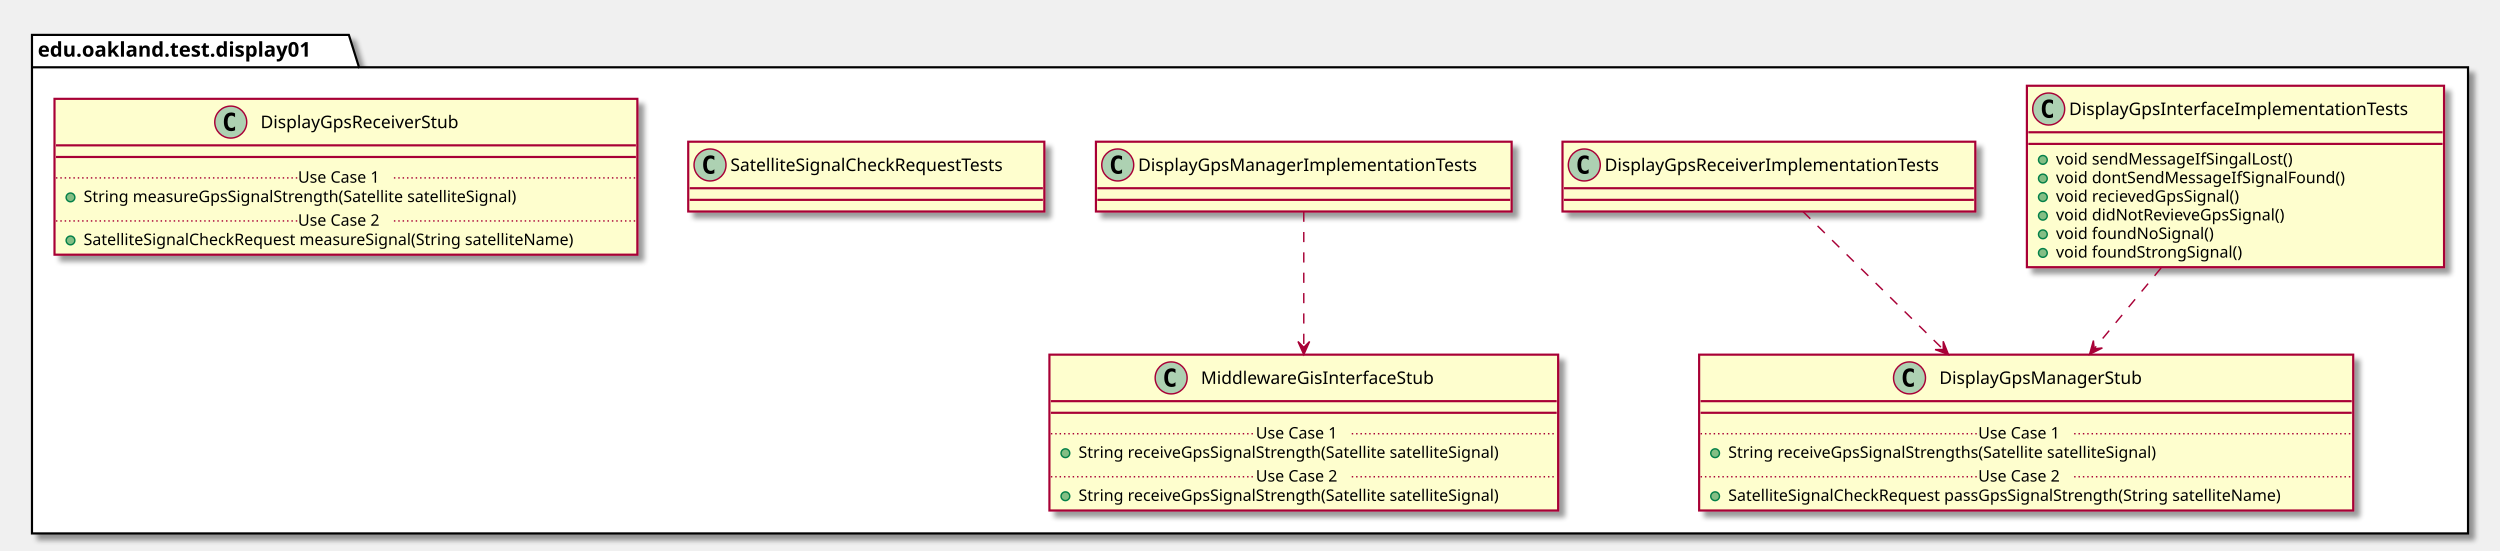
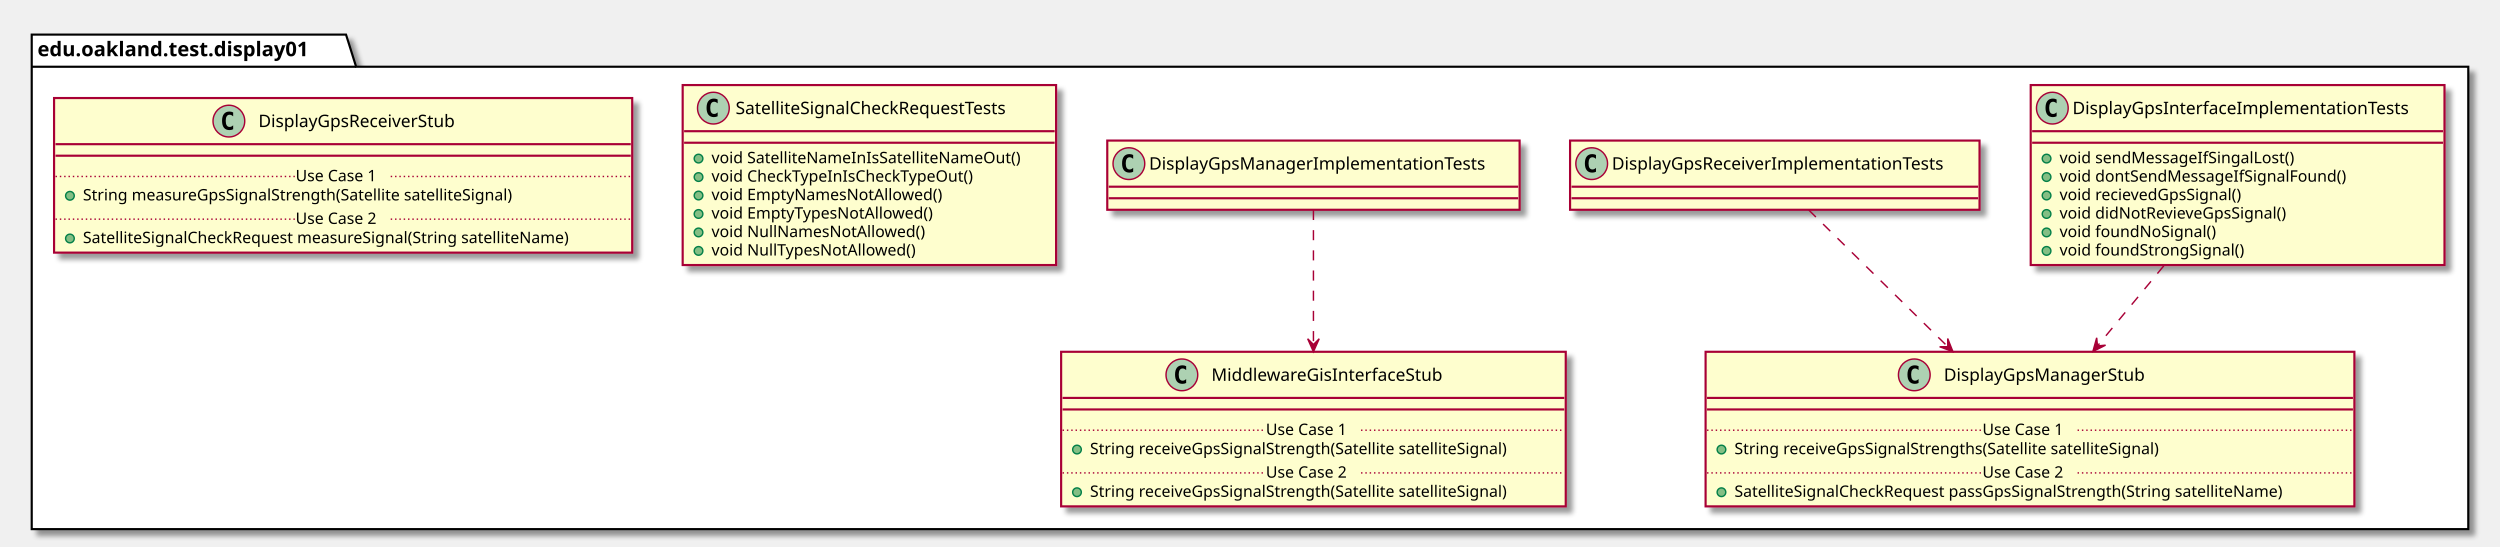
- <svg xmlns="http://www.w3.org/2000/svg" contentScriptType="application/ecmascript" contentStyleType="text/css" height="379px" preserveAspectRatio="none" style="width:1720px;height:379px;" version="1.1" viewBox="0 0 1720 379" width="1720px" zoomAndPan="magnify">
+ <svg xmlns="http://www.w3.org/2000/svg" contentScriptType="application/ecmascript" contentStyleType="text/css" height="379px" preserveAspectRatio="none" style="width:1734px;height:379px;" version="1.1" viewBox="0 0 1734 379" width="1734px" zoomAndPan="magnify">
  <defs>
-     <filter height="300%" id="f13gcgit264d7g" width="300%" x="-1" y="-1">
+     <filter height="300%" id="f113cq0edzuail" width="300%" x="-1" y="-1">
      <feGaussianBlur result="blurOut" stdDeviation="2.0" />
      <feColorMatrix in="blurOut" result="blurOut2" type="matrix" values="0 0 0 0 0 0 0 0 0 0 0 0 0 0 0 0 0 0 .4 0" />
      <feOffset dx="4.0" dy="4.0" in="blurOut2" result="blurOut3" />
      <feBlend in="SourceGraphic" in2="blurOut3" mode="normal" />
    </filter>
  </defs>
  <g>
-     <polygon fill="#FFFFFF" filter="url(#f13gcgit264d7g)" points="22,24,240,24,247,46.297,1698,46.297,1698,367,22,367,22,24" style="stroke: #000000; stroke-width: 1.5;" />
+     <polygon fill="#FFFFFF" filter="url(#f113cq0edzuail)" points="22,24,240,24,247,46.297,1712,46.297,1712,367,22,367,22,24" style="stroke: #000000; stroke-width: 1.5;" />
    <line style="stroke: #000000; stroke-width: 1.5;" x1="22" x2="247" y1="46.297" y2="46.297" />
    <text fill="#000000" font-family="sans-serif" font-size="14" font-weight="bold" lengthAdjust="spacingAndGlyphs" textLength="212" x="26" y="38.995">edu.oakland.test.display01</text>
-     <rect fill="#FEFECE" filter="url(#f13gcgit264d7g)" height="124.828" id="DisplayGpsInterfaceImplementationTests" style="stroke: #A80036; stroke-width: 1.5;" width="287" x="1394.5" y="59" />
-     <ellipse cx="1409.5" cy="75" fill="#ADD1B2" rx="11" ry="11" style="stroke: #A80036; stroke-width: 1.0;" />
-     <path d="M1412.469,80.641 Q1411.891,80.938 1411.25,81.078 Q1410.609,81.234 1409.906,81.234 Q1407.406,81.234 1406.078,79.594 Q1404.766,77.938 1404.766,74.812 Q1404.766,71.688 1406.078,70.031 Q1407.406,68.375 1409.906,68.375 Q1410.609,68.375 1411.25,68.531 Q1411.906,68.688 1412.469,68.984 L1412.469,71.703 Q1411.844,71.125 1411.25,70.859 Q1410.656,70.578 1410.031,70.578 Q1408.688,70.578 1408,71.656 Q1407.312,72.719 1407.312,74.812 Q1407.312,76.906 1408,77.984 Q1408.688,79.047 1410.031,79.047 Q1410.656,79.047 1411.25,78.781 Q1411.844,78.5 1412.469,77.922 L1412.469,80.641 Z " />
-     <text fill="#000000" font-family="sans-serif" font-size="12" lengthAdjust="spacingAndGlyphs" textLength="255" x="1423.5" y="79.154">DisplayGpsInterfaceImplementationTests</text>
-     <line style="stroke: #A80036; stroke-width: 1.5;" x1="1395.5" x2="1680.5" y1="91" y2="91" />
-     <line style="stroke: #A80036; stroke-width: 1.5;" x1="1395.5" x2="1680.5" y1="99" y2="99" />
-     <ellipse cx="1405.5" cy="110" fill="#84BE84" rx="3" ry="3" style="stroke: #038048; stroke-width: 1.0;" />
-     <text fill="#000000" font-family="sans-serif" font-size="11" lengthAdjust="spacingAndGlyphs" textLength="180" x="1414.5" y="113.21">void sendMessageIfSingalLost()</text>
-     <ellipse cx="1405.5" cy="122.805" fill="#84BE84" rx="3" ry="3" style="stroke: #038048; stroke-width: 1.0;" />
-     <text fill="#000000" font-family="sans-serif" font-size="11" lengthAdjust="spacingAndGlyphs" textLength="216" x="1414.5" y="126.015">void dontSendMessageIfSignalFound()</text>
-     <ellipse cx="1405.5" cy="135.609" fill="#84BE84" rx="3" ry="3" style="stroke: #038048; stroke-width: 1.0;" />
-     <text fill="#000000" font-family="sans-serif" font-size="11" lengthAdjust="spacingAndGlyphs" textLength="141" x="1414.5" y="138.82">void recievedGpsSignal()</text>
-     <ellipse cx="1405.5" cy="148.414" fill="#84BE84" rx="3" ry="3" style="stroke: #038048; stroke-width: 1.0;" />
-     <text fill="#000000" font-family="sans-serif" font-size="11" lengthAdjust="spacingAndGlyphs" textLength="172" x="1414.5" y="151.625">void didNotRevieveGpsSignal()</text>
-     <ellipse cx="1405.5" cy="161.219" fill="#84BE84" rx="3" ry="3" style="stroke: #038048; stroke-width: 1.0;" />
-     <text fill="#000000" font-family="sans-serif" font-size="11" lengthAdjust="spacingAndGlyphs" textLength="117" x="1414.5" y="164.429">void foundNoSignal()</text>
-     <ellipse cx="1405.5" cy="174.023" fill="#84BE84" rx="3" ry="3" style="stroke: #038048; stroke-width: 1.0;" />
-     <text fill="#000000" font-family="sans-serif" font-size="11" lengthAdjust="spacingAndGlyphs" textLength="140" x="1414.5" y="177.234">void foundStrongSignal()</text>
-     <rect fill="#FEFECE" filter="url(#f13gcgit264d7g)" height="107.219" id="DisplayGpsManagerStub" style="stroke: #A80036; stroke-width: 1.5;" width="450" x="1169" y="244" />
-     <ellipse cx="1313.75" cy="260" fill="#ADD1B2" rx="11" ry="11" style="stroke: #A80036; stroke-width: 1.0;" />
-     <path d="M1316.719,265.641 Q1316.141,265.938 1315.5,266.078 Q1314.859,266.234 1314.156,266.234 Q1311.656,266.234 1310.328,264.594 Q1309.016,262.938 1309.016,259.812 Q1309.016,256.688 1310.328,255.031 Q1311.656,253.375 1314.156,253.375 Q1314.859,253.375 1315.5,253.531 Q1316.156,253.688 1316.719,253.984 L1316.719,256.703 Q1316.094,256.125 1315.5,255.859 Q1314.906,255.578 1314.281,255.578 Q1312.938,255.578 1312.25,256.656 Q1311.562,257.719 1311.562,259.812 Q1311.562,261.906 1312.25,262.984 Q1312.938,264.047 1314.281,264.047 Q1314.906,264.047 1315.5,263.781 Q1316.094,263.5 1316.719,262.922 L1316.719,265.641 Z " />
-     <text fill="#000000" font-family="sans-serif" font-size="12" lengthAdjust="spacingAndGlyphs" textLength="152" x="1334.25" y="264.154">DisplayGpsManagerStub</text>
-     <line style="stroke: #A80036; stroke-width: 1.5;" x1="1170" x2="1618" y1="276" y2="276" />
-     <line style="stroke: #A80036; stroke-width: 1.5;" x1="1170" x2="1618" y1="284" y2="284" />
-     <ellipse cx="1180" cy="311.805" fill="#84BE84" rx="3" ry="3" style="stroke: #038048; stroke-width: 1.0;" />
-     <text fill="#000000" font-family="sans-serif" font-size="11" lengthAdjust="spacingAndGlyphs" textLength="331" x="1189" y="315.015">String receiveGpsSignalStrengths(Satellite satelliteSignal)</text>
-     <line style="stroke: #A80036; stroke-width: 1.0; stroke-dasharray: 1.0,2.0;" x1="1170" x2="1361" y1="298.402" y2="298.402" />
-     <text fill="#000000" font-family="sans-serif" font-size="11" lengthAdjust="spacingAndGlyphs" textLength="66" x="1361" y="301.71">Use Case 1</text>
-     <line style="stroke: #A80036; stroke-width: 1.0; stroke-dasharray: 1.0,2.0;" x1="1427" x2="1618" y1="298.402" y2="298.402" />
-     <ellipse cx="1180" cy="341.414" fill="#84BE84" rx="3" ry="3" style="stroke: #038048; stroke-width: 1.0;" />
-     <text fill="#000000" font-family="sans-serif" font-size="11" lengthAdjust="spacingAndGlyphs" textLength="424" x="1189" y="344.625">SatelliteSignalCheckRequest passGpsSignalStrength(String satelliteName)</text>
-     <line style="stroke: #A80036; stroke-width: 1.0; stroke-dasharray: 1.0,2.0;" x1="1170" x2="1361" y1="328.012" y2="328.012" />
-     <text fill="#000000" font-family="sans-serif" font-size="11" lengthAdjust="spacingAndGlyphs" textLength="66" x="1361" y="331.32">Use Case 2</text>
-     <line style="stroke: #A80036; stroke-width: 1.0; stroke-dasharray: 1.0,2.0;" x1="1427" x2="1618" y1="328.012" y2="328.012" />
-     <rect fill="#FEFECE" filter="url(#f13gcgit264d7g)" height="48" id="DisplayGpsReceiverImplementationTests" style="stroke: #A80036; stroke-width: 1.5;" width="284" x="1075" y="97.5" />
-     <ellipse cx="1090" cy="113.5" fill="#ADD1B2" rx="11" ry="11" style="stroke: #A80036; stroke-width: 1.0;" />
-     <path d="M1092.969,119.141 Q1092.391,119.438 1091.75,119.578 Q1091.109,119.734 1090.406,119.734 Q1087.906,119.734 1086.578,118.094 Q1085.266,116.438 1085.266,113.312 Q1085.266,110.188 1086.578,108.531 Q1087.906,106.875 1090.406,106.875 Q1091.109,106.875 1091.75,107.031 Q1092.406,107.188 1092.969,107.484 L1092.969,110.203 Q1092.344,109.625 1091.75,109.359 Q1091.156,109.078 1090.531,109.078 Q1089.188,109.078 1088.5,110.156 Q1087.812,111.219 1087.812,113.312 Q1087.812,115.406 1088.5,116.484 Q1089.188,117.547 1090.531,117.547 Q1091.156,117.547 1091.75,117.281 Q1092.344,117 1092.969,116.422 L1092.969,119.141 Z " />
-     <text fill="#000000" font-family="sans-serif" font-size="12" lengthAdjust="spacingAndGlyphs" textLength="252" x="1104" y="117.654">DisplayGpsReceiverImplementationTests</text>
-     <line style="stroke: #A80036; stroke-width: 1.5;" x1="1076" x2="1358" y1="129.5" y2="129.5" />
-     <line style="stroke: #A80036; stroke-width: 1.5;" x1="1076" x2="1358" y1="137.5" y2="137.5" />
-     <rect fill="#FEFECE" filter="url(#f13gcgit264d7g)" height="48" id="DisplayGpsManagerImplementationTests" style="stroke: #A80036; stroke-width: 1.5;" width="286" x="754" y="97.5" />
-     <ellipse cx="769" cy="113.5" fill="#ADD1B2" rx="11" ry="11" style="stroke: #A80036; stroke-width: 1.0;" />
-     <path d="M771.969,119.141 Q771.391,119.438 770.75,119.578 Q770.109,119.734 769.406,119.734 Q766.906,119.734 765.578,118.094 Q764.266,116.438 764.266,113.312 Q764.266,110.188 765.578,108.531 Q766.906,106.875 769.406,106.875 Q770.109,106.875 770.75,107.031 Q771.406,107.188 771.969,107.484 L771.969,110.203 Q771.344,109.625 770.75,109.359 Q770.156,109.078 769.531,109.078 Q768.188,109.078 767.5,110.156 Q766.812,111.219 766.812,113.312 Q766.812,115.406 767.5,116.484 Q768.188,117.547 769.531,117.547 Q770.156,117.547 770.75,117.281 Q771.344,117 771.969,116.422 L771.969,119.141 Z " />
-     <text fill="#000000" font-family="sans-serif" font-size="12" lengthAdjust="spacingAndGlyphs" textLength="254" x="783" y="117.654">DisplayGpsManagerImplementationTests</text>
-     <line style="stroke: #A80036; stroke-width: 1.5;" x1="755" x2="1039" y1="129.5" y2="129.5" />
-     <line style="stroke: #A80036; stroke-width: 1.5;" x1="755" x2="1039" y1="137.5" y2="137.5" />
-     <rect fill="#FEFECE" filter="url(#f13gcgit264d7g)" height="107.219" id="MiddlewareGisInterfaceStub" style="stroke: #A80036; stroke-width: 1.5;" width="350" x="722" y="244" />
-     <ellipse cx="805.75" cy="260" fill="#ADD1B2" rx="11" ry="11" style="stroke: #A80036; stroke-width: 1.0;" />
-     <path d="M808.719,265.641 Q808.141,265.938 807.5,266.078 Q806.859,266.234 806.156,266.234 Q803.656,266.234 802.328,264.594 Q801.016,262.938 801.016,259.812 Q801.016,256.688 802.328,255.031 Q803.656,253.375 806.156,253.375 Q806.859,253.375 807.5,253.531 Q808.156,253.688 808.719,253.984 L808.719,256.703 Q808.094,256.125 807.5,255.859 Q806.906,255.578 806.281,255.578 Q804.938,255.578 804.25,256.656 Q803.562,257.719 803.562,259.812 Q803.562,261.906 804.25,262.984 Q804.938,264.047 806.281,264.047 Q806.906,264.047 807.5,263.781 Q808.094,263.5 808.719,262.922 L808.719,265.641 Z " />
-     <text fill="#000000" font-family="sans-serif" font-size="12" lengthAdjust="spacingAndGlyphs" textLength="174" x="826.25" y="264.154">MiddlewareGisInterfaceStub</text>
-     <line style="stroke: #A80036; stroke-width: 1.5;" x1="723" x2="1071" y1="276" y2="276" />
-     <line style="stroke: #A80036; stroke-width: 1.5;" x1="723" x2="1071" y1="284" y2="284" />
-     <ellipse cx="733" cy="311.805" fill="#84BE84" rx="3" ry="3" style="stroke: #038048; stroke-width: 1.0;" />
-     <text fill="#000000" font-family="sans-serif" font-size="11" lengthAdjust="spacingAndGlyphs" textLength="324" x="742" y="315.015">String receiveGpsSignalStrength(Satellite satelliteSignal)</text>
-     <line style="stroke: #A80036; stroke-width: 1.0; stroke-dasharray: 1.0,2.0;" x1="723" x2="864" y1="298.402" y2="298.402" />
-     <text fill="#000000" font-family="sans-serif" font-size="11" lengthAdjust="spacingAndGlyphs" textLength="66" x="864" y="301.71">Use Case 1</text>
-     <line style="stroke: #A80036; stroke-width: 1.0; stroke-dasharray: 1.0,2.0;" x1="930" x2="1071" y1="298.402" y2="298.402" />
-     <ellipse cx="733" cy="341.414" fill="#84BE84" rx="3" ry="3" style="stroke: #038048; stroke-width: 1.0;" />
-     <text fill="#000000" font-family="sans-serif" font-size="11" lengthAdjust="spacingAndGlyphs" textLength="324" x="742" y="344.625">String receiveGpsSignalStrength(Satellite satelliteSignal)</text>
-     <line style="stroke: #A80036; stroke-width: 1.0; stroke-dasharray: 1.0,2.0;" x1="723" x2="864" y1="328.012" y2="328.012" />
-     <text fill="#000000" font-family="sans-serif" font-size="11" lengthAdjust="spacingAndGlyphs" textLength="66" x="864" y="331.32">Use Case 2</text>
-     <line style="stroke: #A80036; stroke-width: 1.0; stroke-dasharray: 1.0,2.0;" x1="930" x2="1071" y1="328.012" y2="328.012" />
-     <rect fill="#FEFECE" filter="url(#f13gcgit264d7g)" height="48" id="SatelliteSignalCheckRequestTests" style="stroke: #A80036; stroke-width: 1.5;" width="245" x="473.5" y="97.5" />
-     <ellipse cx="488.5" cy="113.5" fill="#ADD1B2" rx="11" ry="11" style="stroke: #A80036; stroke-width: 1.0;" />
-     <path d="M491.469,119.141 Q490.891,119.438 490.25,119.578 Q489.609,119.734 488.906,119.734 Q486.406,119.734 485.078,118.094 Q483.766,116.438 483.766,113.312 Q483.766,110.188 485.078,108.531 Q486.406,106.875 488.906,106.875 Q489.609,106.875 490.25,107.031 Q490.906,107.188 491.469,107.484 L491.469,110.203 Q490.844,109.625 490.25,109.359 Q489.656,109.078 489.031,109.078 Q487.688,109.078 487,110.156 Q486.312,111.219 486.312,113.312 Q486.312,115.406 487,116.484 Q487.688,117.547 489.031,117.547 Q489.656,117.547 490.25,117.281 Q490.844,117 491.469,116.422 L491.469,119.141 Z " />
-     <text fill="#000000" font-family="sans-serif" font-size="12" lengthAdjust="spacingAndGlyphs" textLength="213" x="502.5" y="117.654">SatelliteSignalCheckRequestTests</text>
-     <line style="stroke: #A80036; stroke-width: 1.5;" x1="474.5" x2="717.5" y1="129.5" y2="129.5" />
-     <line style="stroke: #A80036; stroke-width: 1.5;" x1="474.5" x2="717.5" y1="137.5" y2="137.5" />
-     <rect fill="#FEFECE" filter="url(#f13gcgit264d7g)" height="107.219" id="DisplayGpsReceiverStub" style="stroke: #A80036; stroke-width: 1.5;" width="401" x="37.5" y="68" />
+     <rect fill="#FEFECE" filter="url(#f113cq0edzuail)" height="124.828" id="DisplayGpsInterfaceImplementationTests" style="stroke: #A80036; stroke-width: 1.5;" width="287" x="1408.5" y="59" />
+     <ellipse cx="1423.5" cy="75" fill="#ADD1B2" rx="11" ry="11" style="stroke: #A80036; stroke-width: 1.0;" />
+     <path d="M1426.469,80.641 Q1425.891,80.938 1425.25,81.078 Q1424.609,81.234 1423.906,81.234 Q1421.406,81.234 1420.078,79.594 Q1418.766,77.938 1418.766,74.812 Q1418.766,71.688 1420.078,70.031 Q1421.406,68.375 1423.906,68.375 Q1424.609,68.375 1425.25,68.531 Q1425.906,68.688 1426.469,68.984 L1426.469,71.703 Q1425.844,71.125 1425.25,70.859 Q1424.656,70.578 1424.031,70.578 Q1422.688,70.578 1422,71.656 Q1421.312,72.719 1421.312,74.812 Q1421.312,76.906 1422,77.984 Q1422.688,79.047 1424.031,79.047 Q1424.656,79.047 1425.25,78.781 Q1425.844,78.5 1426.469,77.922 L1426.469,80.641 Z " />
+     <text fill="#000000" font-family="sans-serif" font-size="12" lengthAdjust="spacingAndGlyphs" textLength="255" x="1437.5" y="79.154">DisplayGpsInterfaceImplementationTests</text>
+     <line style="stroke: #A80036; stroke-width: 1.5;" x1="1409.5" x2="1694.5" y1="91" y2="91" />
+     <line style="stroke: #A80036; stroke-width: 1.5;" x1="1409.5" x2="1694.5" y1="99" y2="99" />
+     <ellipse cx="1419.5" cy="110" fill="#84BE84" rx="3" ry="3" style="stroke: #038048; stroke-width: 1.0;" />
+     <text fill="#000000" font-family="sans-serif" font-size="11" lengthAdjust="spacingAndGlyphs" textLength="180" x="1428.5" y="113.21">void sendMessageIfSingalLost()</text>
+     <ellipse cx="1419.5" cy="122.805" fill="#84BE84" rx="3" ry="3" style="stroke: #038048; stroke-width: 1.0;" />
+     <text fill="#000000" font-family="sans-serif" font-size="11" lengthAdjust="spacingAndGlyphs" textLength="216" x="1428.5" y="126.015">void dontSendMessageIfSignalFound()</text>
+     <ellipse cx="1419.5" cy="135.609" fill="#84BE84" rx="3" ry="3" style="stroke: #038048; stroke-width: 1.0;" />
+     <text fill="#000000" font-family="sans-serif" font-size="11" lengthAdjust="spacingAndGlyphs" textLength="141" x="1428.5" y="138.82">void recievedGpsSignal()</text>
+     <ellipse cx="1419.5" cy="148.414" fill="#84BE84" rx="3" ry="3" style="stroke: #038048; stroke-width: 1.0;" />
+     <text fill="#000000" font-family="sans-serif" font-size="11" lengthAdjust="spacingAndGlyphs" textLength="172" x="1428.5" y="151.625">void didNotRevieveGpsSignal()</text>
+     <ellipse cx="1419.5" cy="161.219" fill="#84BE84" rx="3" ry="3" style="stroke: #038048; stroke-width: 1.0;" />
+     <text fill="#000000" font-family="sans-serif" font-size="11" lengthAdjust="spacingAndGlyphs" textLength="117" x="1428.5" y="164.429">void foundNoSignal()</text>
+     <ellipse cx="1419.5" cy="174.023" fill="#84BE84" rx="3" ry="3" style="stroke: #038048; stroke-width: 1.0;" />
+     <text fill="#000000" font-family="sans-serif" font-size="11" lengthAdjust="spacingAndGlyphs" textLength="140" x="1428.5" y="177.234">void foundStrongSignal()</text>
+     <rect fill="#FEFECE" filter="url(#f113cq0edzuail)" height="107.219" id="DisplayGpsManagerStub" style="stroke: #A80036; stroke-width: 1.5;" width="450" x="1183" y="244" />
+     <ellipse cx="1327.75" cy="260" fill="#ADD1B2" rx="11" ry="11" style="stroke: #A80036; stroke-width: 1.0;" />
+     <path d="M1330.719,265.641 Q1330.141,265.938 1329.5,266.078 Q1328.859,266.234 1328.156,266.234 Q1325.656,266.234 1324.328,264.594 Q1323.016,262.938 1323.016,259.812 Q1323.016,256.688 1324.328,255.031 Q1325.656,253.375 1328.156,253.375 Q1328.859,253.375 1329.5,253.531 Q1330.156,253.688 1330.719,253.984 L1330.719,256.703 Q1330.094,256.125 1329.5,255.859 Q1328.906,255.578 1328.281,255.578 Q1326.938,255.578 1326.25,256.656 Q1325.562,257.719 1325.562,259.812 Q1325.562,261.906 1326.25,262.984 Q1326.938,264.047 1328.281,264.047 Q1328.906,264.047 1329.5,263.781 Q1330.094,263.5 1330.719,262.922 L1330.719,265.641 Z " />
+     <text fill="#000000" font-family="sans-serif" font-size="12" lengthAdjust="spacingAndGlyphs" textLength="152" x="1348.25" y="264.154">DisplayGpsManagerStub</text>
+     <line style="stroke: #A80036; stroke-width: 1.5;" x1="1184" x2="1632" y1="276" y2="276" />
+     <line style="stroke: #A80036; stroke-width: 1.5;" x1="1184" x2="1632" y1="284" y2="284" />
+     <ellipse cx="1194" cy="311.805" fill="#84BE84" rx="3" ry="3" style="stroke: #038048; stroke-width: 1.0;" />
+     <text fill="#000000" font-family="sans-serif" font-size="11" lengthAdjust="spacingAndGlyphs" textLength="331" x="1203" y="315.015">String receiveGpsSignalStrengths(Satellite satelliteSignal)</text>
+     <line style="stroke: #A80036; stroke-width: 1.0; stroke-dasharray: 1.0,2.0;" x1="1184" x2="1375" y1="298.402" y2="298.402" />
+     <text fill="#000000" font-family="sans-serif" font-size="11" lengthAdjust="spacingAndGlyphs" textLength="66" x="1375" y="301.71">Use Case 1</text>
+     <line style="stroke: #A80036; stroke-width: 1.0; stroke-dasharray: 1.0,2.0;" x1="1441" x2="1632" y1="298.402" y2="298.402" />
+     <ellipse cx="1194" cy="341.414" fill="#84BE84" rx="3" ry="3" style="stroke: #038048; stroke-width: 1.0;" />
+     <text fill="#000000" font-family="sans-serif" font-size="11" lengthAdjust="spacingAndGlyphs" textLength="424" x="1203" y="344.625">SatelliteSignalCheckRequest passGpsSignalStrength(String satelliteName)</text>
+     <line style="stroke: #A80036; stroke-width: 1.0; stroke-dasharray: 1.0,2.0;" x1="1184" x2="1375" y1="328.012" y2="328.012" />
+     <text fill="#000000" font-family="sans-serif" font-size="11" lengthAdjust="spacingAndGlyphs" textLength="66" x="1375" y="331.32">Use Case 2</text>
+     <line style="stroke: #A80036; stroke-width: 1.0; stroke-dasharray: 1.0,2.0;" x1="1441" x2="1632" y1="328.012" y2="328.012" />
+     <rect fill="#FEFECE" filter="url(#f113cq0edzuail)" height="48" id="DisplayGpsReceiverImplementationTests" style="stroke: #A80036; stroke-width: 1.5;" width="284" x="1089" y="97.5" />
+     <ellipse cx="1104" cy="113.5" fill="#ADD1B2" rx="11" ry="11" style="stroke: #A80036; stroke-width: 1.0;" />
+     <path d="M1106.969,119.141 Q1106.391,119.438 1105.75,119.578 Q1105.109,119.734 1104.406,119.734 Q1101.906,119.734 1100.578,118.094 Q1099.266,116.438 1099.266,113.312 Q1099.266,110.188 1100.578,108.531 Q1101.906,106.875 1104.406,106.875 Q1105.109,106.875 1105.75,107.031 Q1106.406,107.188 1106.969,107.484 L1106.969,110.203 Q1106.344,109.625 1105.75,109.359 Q1105.156,109.078 1104.531,109.078 Q1103.188,109.078 1102.5,110.156 Q1101.812,111.219 1101.812,113.312 Q1101.812,115.406 1102.5,116.484 Q1103.188,117.547 1104.531,117.547 Q1105.156,117.547 1105.75,117.281 Q1106.344,117 1106.969,116.422 L1106.969,119.141 Z " />
+     <text fill="#000000" font-family="sans-serif" font-size="12" lengthAdjust="spacingAndGlyphs" textLength="252" x="1118" y="117.654">DisplayGpsReceiverImplementationTests</text>
+     <line style="stroke: #A80036; stroke-width: 1.5;" x1="1090" x2="1372" y1="129.5" y2="129.5" />
+     <line style="stroke: #A80036; stroke-width: 1.5;" x1="1090" x2="1372" y1="137.5" y2="137.5" />
+     <rect fill="#FEFECE" filter="url(#f113cq0edzuail)" height="48" id="DisplayGpsManagerImplementationTests" style="stroke: #A80036; stroke-width: 1.5;" width="286" x="768" y="97.5" />
+     <ellipse cx="783" cy="113.5" fill="#ADD1B2" rx="11" ry="11" style="stroke: #A80036; stroke-width: 1.0;" />
+     <path d="M785.969,119.141 Q785.391,119.438 784.75,119.578 Q784.109,119.734 783.406,119.734 Q780.906,119.734 779.578,118.094 Q778.266,116.438 778.266,113.312 Q778.266,110.188 779.578,108.531 Q780.906,106.875 783.406,106.875 Q784.109,106.875 784.75,107.031 Q785.406,107.188 785.969,107.484 L785.969,110.203 Q785.344,109.625 784.75,109.359 Q784.156,109.078 783.531,109.078 Q782.188,109.078 781.5,110.156 Q780.812,111.219 780.812,113.312 Q780.812,115.406 781.5,116.484 Q782.188,117.547 783.531,117.547 Q784.156,117.547 784.75,117.281 Q785.344,117 785.969,116.422 L785.969,119.141 Z " />
+     <text fill="#000000" font-family="sans-serif" font-size="12" lengthAdjust="spacingAndGlyphs" textLength="254" x="797" y="117.654">DisplayGpsManagerImplementationTests</text>
+     <line style="stroke: #A80036; stroke-width: 1.5;" x1="769" x2="1053" y1="129.5" y2="129.5" />
+     <line style="stroke: #A80036; stroke-width: 1.5;" x1="769" x2="1053" y1="137.5" y2="137.5" />
+     <rect fill="#FEFECE" filter="url(#f113cq0edzuail)" height="107.219" id="MiddlewareGisInterfaceStub" style="stroke: #A80036; stroke-width: 1.5;" width="350" x="736" y="244" />
+     <ellipse cx="819.75" cy="260" fill="#ADD1B2" rx="11" ry="11" style="stroke: #A80036; stroke-width: 1.0;" />
+     <path d="M822.719,265.641 Q822.141,265.938 821.5,266.078 Q820.859,266.234 820.156,266.234 Q817.656,266.234 816.328,264.594 Q815.016,262.938 815.016,259.812 Q815.016,256.688 816.328,255.031 Q817.656,253.375 820.156,253.375 Q820.859,253.375 821.5,253.531 Q822.156,253.688 822.719,253.984 L822.719,256.703 Q822.094,256.125 821.5,255.859 Q820.906,255.578 820.281,255.578 Q818.938,255.578 818.25,256.656 Q817.562,257.719 817.562,259.812 Q817.562,261.906 818.25,262.984 Q818.938,264.047 820.281,264.047 Q820.906,264.047 821.5,263.781 Q822.094,263.5 822.719,262.922 L822.719,265.641 Z " />
+     <text fill="#000000" font-family="sans-serif" font-size="12" lengthAdjust="spacingAndGlyphs" textLength="174" x="840.25" y="264.154">MiddlewareGisInterfaceStub</text>
+     <line style="stroke: #A80036; stroke-width: 1.5;" x1="737" x2="1085" y1="276" y2="276" />
+     <line style="stroke: #A80036; stroke-width: 1.5;" x1="737" x2="1085" y1="284" y2="284" />
+     <ellipse cx="747" cy="311.805" fill="#84BE84" rx="3" ry="3" style="stroke: #038048; stroke-width: 1.0;" />
+     <text fill="#000000" font-family="sans-serif" font-size="11" lengthAdjust="spacingAndGlyphs" textLength="324" x="756" y="315.015">String receiveGpsSignalStrength(Satellite satelliteSignal)</text>
+     <line style="stroke: #A80036; stroke-width: 1.0; stroke-dasharray: 1.0,2.0;" x1="737" x2="878" y1="298.402" y2="298.402" />
+     <text fill="#000000" font-family="sans-serif" font-size="11" lengthAdjust="spacingAndGlyphs" textLength="66" x="878" y="301.71">Use Case 1</text>
+     <line style="stroke: #A80036; stroke-width: 1.0; stroke-dasharray: 1.0,2.0;" x1="944" x2="1085" y1="298.402" y2="298.402" />
+     <ellipse cx="747" cy="341.414" fill="#84BE84" rx="3" ry="3" style="stroke: #038048; stroke-width: 1.0;" />
+     <text fill="#000000" font-family="sans-serif" font-size="11" lengthAdjust="spacingAndGlyphs" textLength="324" x="756" y="344.625">String receiveGpsSignalStrength(Satellite satelliteSignal)</text>
+     <line style="stroke: #A80036; stroke-width: 1.0; stroke-dasharray: 1.0,2.0;" x1="737" x2="878" y1="328.012" y2="328.012" />
+     <text fill="#000000" font-family="sans-serif" font-size="11" lengthAdjust="spacingAndGlyphs" textLength="66" x="878" y="331.32">Use Case 2</text>
+     <line style="stroke: #A80036; stroke-width: 1.0; stroke-dasharray: 1.0,2.0;" x1="944" x2="1085" y1="328.012" y2="328.012" />
+     <rect fill="#FEFECE" filter="url(#f113cq0edzuail)" height="124.828" id="SatelliteSignalCheckRequestTests" style="stroke: #A80036; stroke-width: 1.5;" width="259" x="473.5" y="59" />
+     <ellipse cx="494.8" cy="75" fill="#ADD1B2" rx="11" ry="11" style="stroke: #A80036; stroke-width: 1.0;" />
+     <path d="M497.769,80.641 Q497.191,80.938 496.55,81.078 Q495.909,81.234 495.206,81.234 Q492.706,81.234 491.378,79.594 Q490.066,77.938 490.066,74.812 Q490.066,71.688 491.378,70.031 Q492.706,68.375 495.206,68.375 Q495.909,68.375 496.55,68.531 Q497.206,68.688 497.769,68.984 L497.769,71.703 Q497.144,71.125 496.55,70.859 Q495.956,70.578 495.331,70.578 Q493.988,70.578 493.3,71.656 Q492.613,72.719 492.613,74.812 Q492.613,76.906 493.3,77.984 Q493.988,79.047 495.331,79.047 Q495.956,79.047 496.55,78.781 Q497.144,78.5 497.769,77.922 L497.769,80.641 Z " />
+     <text fill="#000000" font-family="sans-serif" font-size="12" lengthAdjust="spacingAndGlyphs" textLength="213" x="510.2" y="79.154">SatelliteSignalCheckRequestTests</text>
+     <line style="stroke: #A80036; stroke-width: 1.5;" x1="474.5" x2="731.5" y1="91" y2="91" />
+     <line style="stroke: #A80036; stroke-width: 1.5;" x1="474.5" x2="731.5" y1="99" y2="99" />
+     <ellipse cx="484.5" cy="110" fill="#84BE84" rx="3" ry="3" style="stroke: #038048; stroke-width: 1.0;" />
+     <text fill="#000000" font-family="sans-serif" font-size="11" lengthAdjust="spacingAndGlyphs" textLength="233" x="493.5" y="113.21">void SatelliteNameInIsSatelliteNameOut()</text>
+     <ellipse cx="484.5" cy="122.805" fill="#84BE84" rx="3" ry="3" style="stroke: #038048; stroke-width: 1.0;" />
+     <text fill="#000000" font-family="sans-serif" font-size="11" lengthAdjust="spacingAndGlyphs" textLength="197" x="493.5" y="126.015">void CheckTypeInIsCheckTypeOut()</text>
+     <ellipse cx="484.5" cy="135.609" fill="#84BE84" rx="3" ry="3" style="stroke: #038048; stroke-width: 1.0;" />
+     <text fill="#000000" font-family="sans-serif" font-size="11" lengthAdjust="spacingAndGlyphs" textLength="172" x="493.5" y="138.82">void EmptyNamesNotAllowed()</text>
+     <ellipse cx="484.5" cy="148.414" fill="#84BE84" rx="3" ry="3" style="stroke: #038048; stroke-width: 1.0;" />
+     <text fill="#000000" font-family="sans-serif" font-size="11" lengthAdjust="spacingAndGlyphs" textLength="166" x="493.5" y="151.625">void EmptyTypesNotAllowed()</text>
+     <ellipse cx="484.5" cy="161.219" fill="#84BE84" rx="3" ry="3" style="stroke: #038048; stroke-width: 1.0;" />
+     <text fill="#000000" font-family="sans-serif" font-size="11" lengthAdjust="spacingAndGlyphs" textLength="158" x="493.5" y="164.429">void NullNamesNotAllowed()</text>
+     <ellipse cx="484.5" cy="174.023" fill="#84BE84" rx="3" ry="3" style="stroke: #038048; stroke-width: 1.0;" />
+     <text fill="#000000" font-family="sans-serif" font-size="11" lengthAdjust="spacingAndGlyphs" textLength="152" x="493.5" y="177.234">void NullTypesNotAllowed()</text>
+     <rect fill="#FEFECE" filter="url(#f113cq0edzuail)" height="107.219" id="DisplayGpsReceiverStub" style="stroke: #A80036; stroke-width: 1.5;" width="401" x="37.5" y="68" />
    <ellipse cx="158.75" cy="84" fill="#ADD1B2" rx="11" ry="11" style="stroke: #A80036; stroke-width: 1.0;" />
    <path d="M161.719,89.641 Q161.141,89.938 160.5,90.078 Q159.859,90.234 159.156,90.234 Q156.656,90.234 155.328,88.594 Q154.016,86.938 154.016,83.812 Q154.016,80.688 155.328,79.031 Q156.656,77.375 159.156,77.375 Q159.859,77.375 160.5,77.531 Q161.156,77.688 161.719,77.984 L161.719,80.703 Q161.094,80.125 160.5,79.859 Q159.906,79.578 159.281,79.578 Q157.938,79.578 157.25,80.656 Q156.562,81.719 156.562,83.812 Q156.562,85.906 157.25,86.984 Q157.938,88.047 159.281,88.047 Q159.906,88.047 160.5,87.781 Q161.094,87.5 161.719,86.922 L161.719,89.641 Z " />
    <text fill="#000000" font-family="sans-serif" font-size="12" lengthAdjust="spacingAndGlyphs" textLength="150" x="179.25" y="88.154">DisplayGpsReceiverStub</text>
    <line style="stroke: #A80036; stroke-width: 1.5;" x1="38.5" x2="437.5" y1="100" y2="100" />
    <line style="stroke: #A80036; stroke-width: 1.5;" x1="38.5" x2="437.5" y1="108" y2="108" />
    <ellipse cx="48.5" cy="135.805" fill="#84BE84" rx="3" ry="3" style="stroke: #038048; stroke-width: 1.0;" />
    <text fill="#000000" font-family="sans-serif" font-size="11" lengthAdjust="spacingAndGlyphs" textLength="334" x="57.5" y="139.015">String measureGpsSignalStrength(Satellite satelliteSignal)</text>
    <line style="stroke: #A80036; stroke-width: 1.0; stroke-dasharray: 1.0,2.0;" x1="38.5" x2="205" y1="122.402" y2="122.402" />
    <text fill="#000000" font-family="sans-serif" font-size="11" lengthAdjust="spacingAndGlyphs" textLength="66" x="205" y="125.71">Use Case 1</text>
    <line style="stroke: #A80036; stroke-width: 1.0; stroke-dasharray: 1.0,2.0;" x1="271" x2="437.5" y1="122.402" y2="122.402" />
    <ellipse cx="48.5" cy="165.414" fill="#84BE84" rx="3" ry="3" style="stroke: #038048; stroke-width: 1.0;" />
    <text fill="#000000" font-family="sans-serif" font-size="11" lengthAdjust="spacingAndGlyphs" textLength="375" x="57.5" y="168.625">SatelliteSignalCheckRequest measureSignal(String satelliteName)</text>
    <line style="stroke: #A80036; stroke-width: 1.0; stroke-dasharray: 1.0,2.0;" x1="38.5" x2="205" y1="152.012" y2="152.012" />
    <text fill="#000000" font-family="sans-serif" font-size="11" lengthAdjust="spacingAndGlyphs" textLength="66" x="205" y="155.32">Use Case 2</text>
    <line style="stroke: #A80036; stroke-width: 1.0; stroke-dasharray: 1.0,2.0;" x1="271" x2="437.5" y1="152.012" y2="152.012" />
-     <path d="M1486.83,184.34 C1471.87,202.41 1455.6,222.06 1440.92,239.8 " fill="none" id="DisplayGpsInterfaceImplementationTests-&gt;DisplayGpsManagerStub" style="stroke: #A80036; stroke-width: 1.0; stroke-dasharray: 7.0,7.0;" />
-     <polygon fill="#A80036" points="1437.62,243.79,1446.435,239.398,1440.804,239.935,1440.267,234.304,1437.62,243.79" style="stroke: #A80036; stroke-width: 1.0;" />
-     <path d="M1240.5,145.61 C1264.9,169.59 1303.99,208.02 1336.61,240.09 " fill="none" id="DisplayGpsReceiverImplementationTests-&gt;DisplayGpsManagerStub" style="stroke: #A80036; stroke-width: 1.0; stroke-dasharray: 7.0,7.0;" />
-     <polygon fill="#A80036" points="1340.56,243.96,1336.932,234.804,1336.989,240.46,1331.332,240.518,1340.56,243.96" style="stroke: #A80036; stroke-width: 1.0;" />
-     <path d="M897,145.61 C897,169.3 897,207.08 897,238.91 " fill="none" id="DisplayGpsManagerImplementationTests-&gt;MiddlewareGisInterfaceStub" style="stroke: #A80036; stroke-width: 1.0; stroke-dasharray: 7.0,7.0;" />
-     <polygon fill="#A80036" points="897,243.96,901,234.96,897,238.96,893,234.96,897,243.96" style="stroke: #A80036; stroke-width: 1.0;" />
+     <path d="M1500.83,184.34 C1485.87,202.41 1469.6,222.06 1454.92,239.8 " fill="none" id="DisplayGpsInterfaceImplementationTests-&gt;DisplayGpsManagerStub" style="stroke: #A80036; stroke-width: 1.0; stroke-dasharray: 7.0,7.0;" />
+     <polygon fill="#A80036" points="1451.62,243.79,1460.435,239.398,1454.804,239.935,1454.267,234.304,1451.62,243.79" style="stroke: #A80036; stroke-width: 1.0;" />
+     <path d="M1254.5,145.61 C1278.9,169.59 1317.99,208.02 1350.61,240.09 " fill="none" id="DisplayGpsReceiverImplementationTests-&gt;DisplayGpsManagerStub" style="stroke: #A80036; stroke-width: 1.0; stroke-dasharray: 7.0,7.0;" />
+     <polygon fill="#A80036" points="1354.56,243.96,1350.932,234.804,1350.989,240.46,1345.332,240.518,1354.56,243.96" style="stroke: #A80036; stroke-width: 1.0;" />
+     <path d="M911,145.61 C911,169.3 911,207.08 911,238.91 " fill="none" id="DisplayGpsManagerImplementationTests-&gt;MiddlewareGisInterfaceStub" style="stroke: #A80036; stroke-width: 1.0; stroke-dasharray: 7.0,7.0;" />
+     <polygon fill="#A80036" points="911,243.96,915,234.96,911,238.96,907,234.96,911,243.96" style="stroke: #A80036; stroke-width: 1.0;" />
  </g>
</svg>
